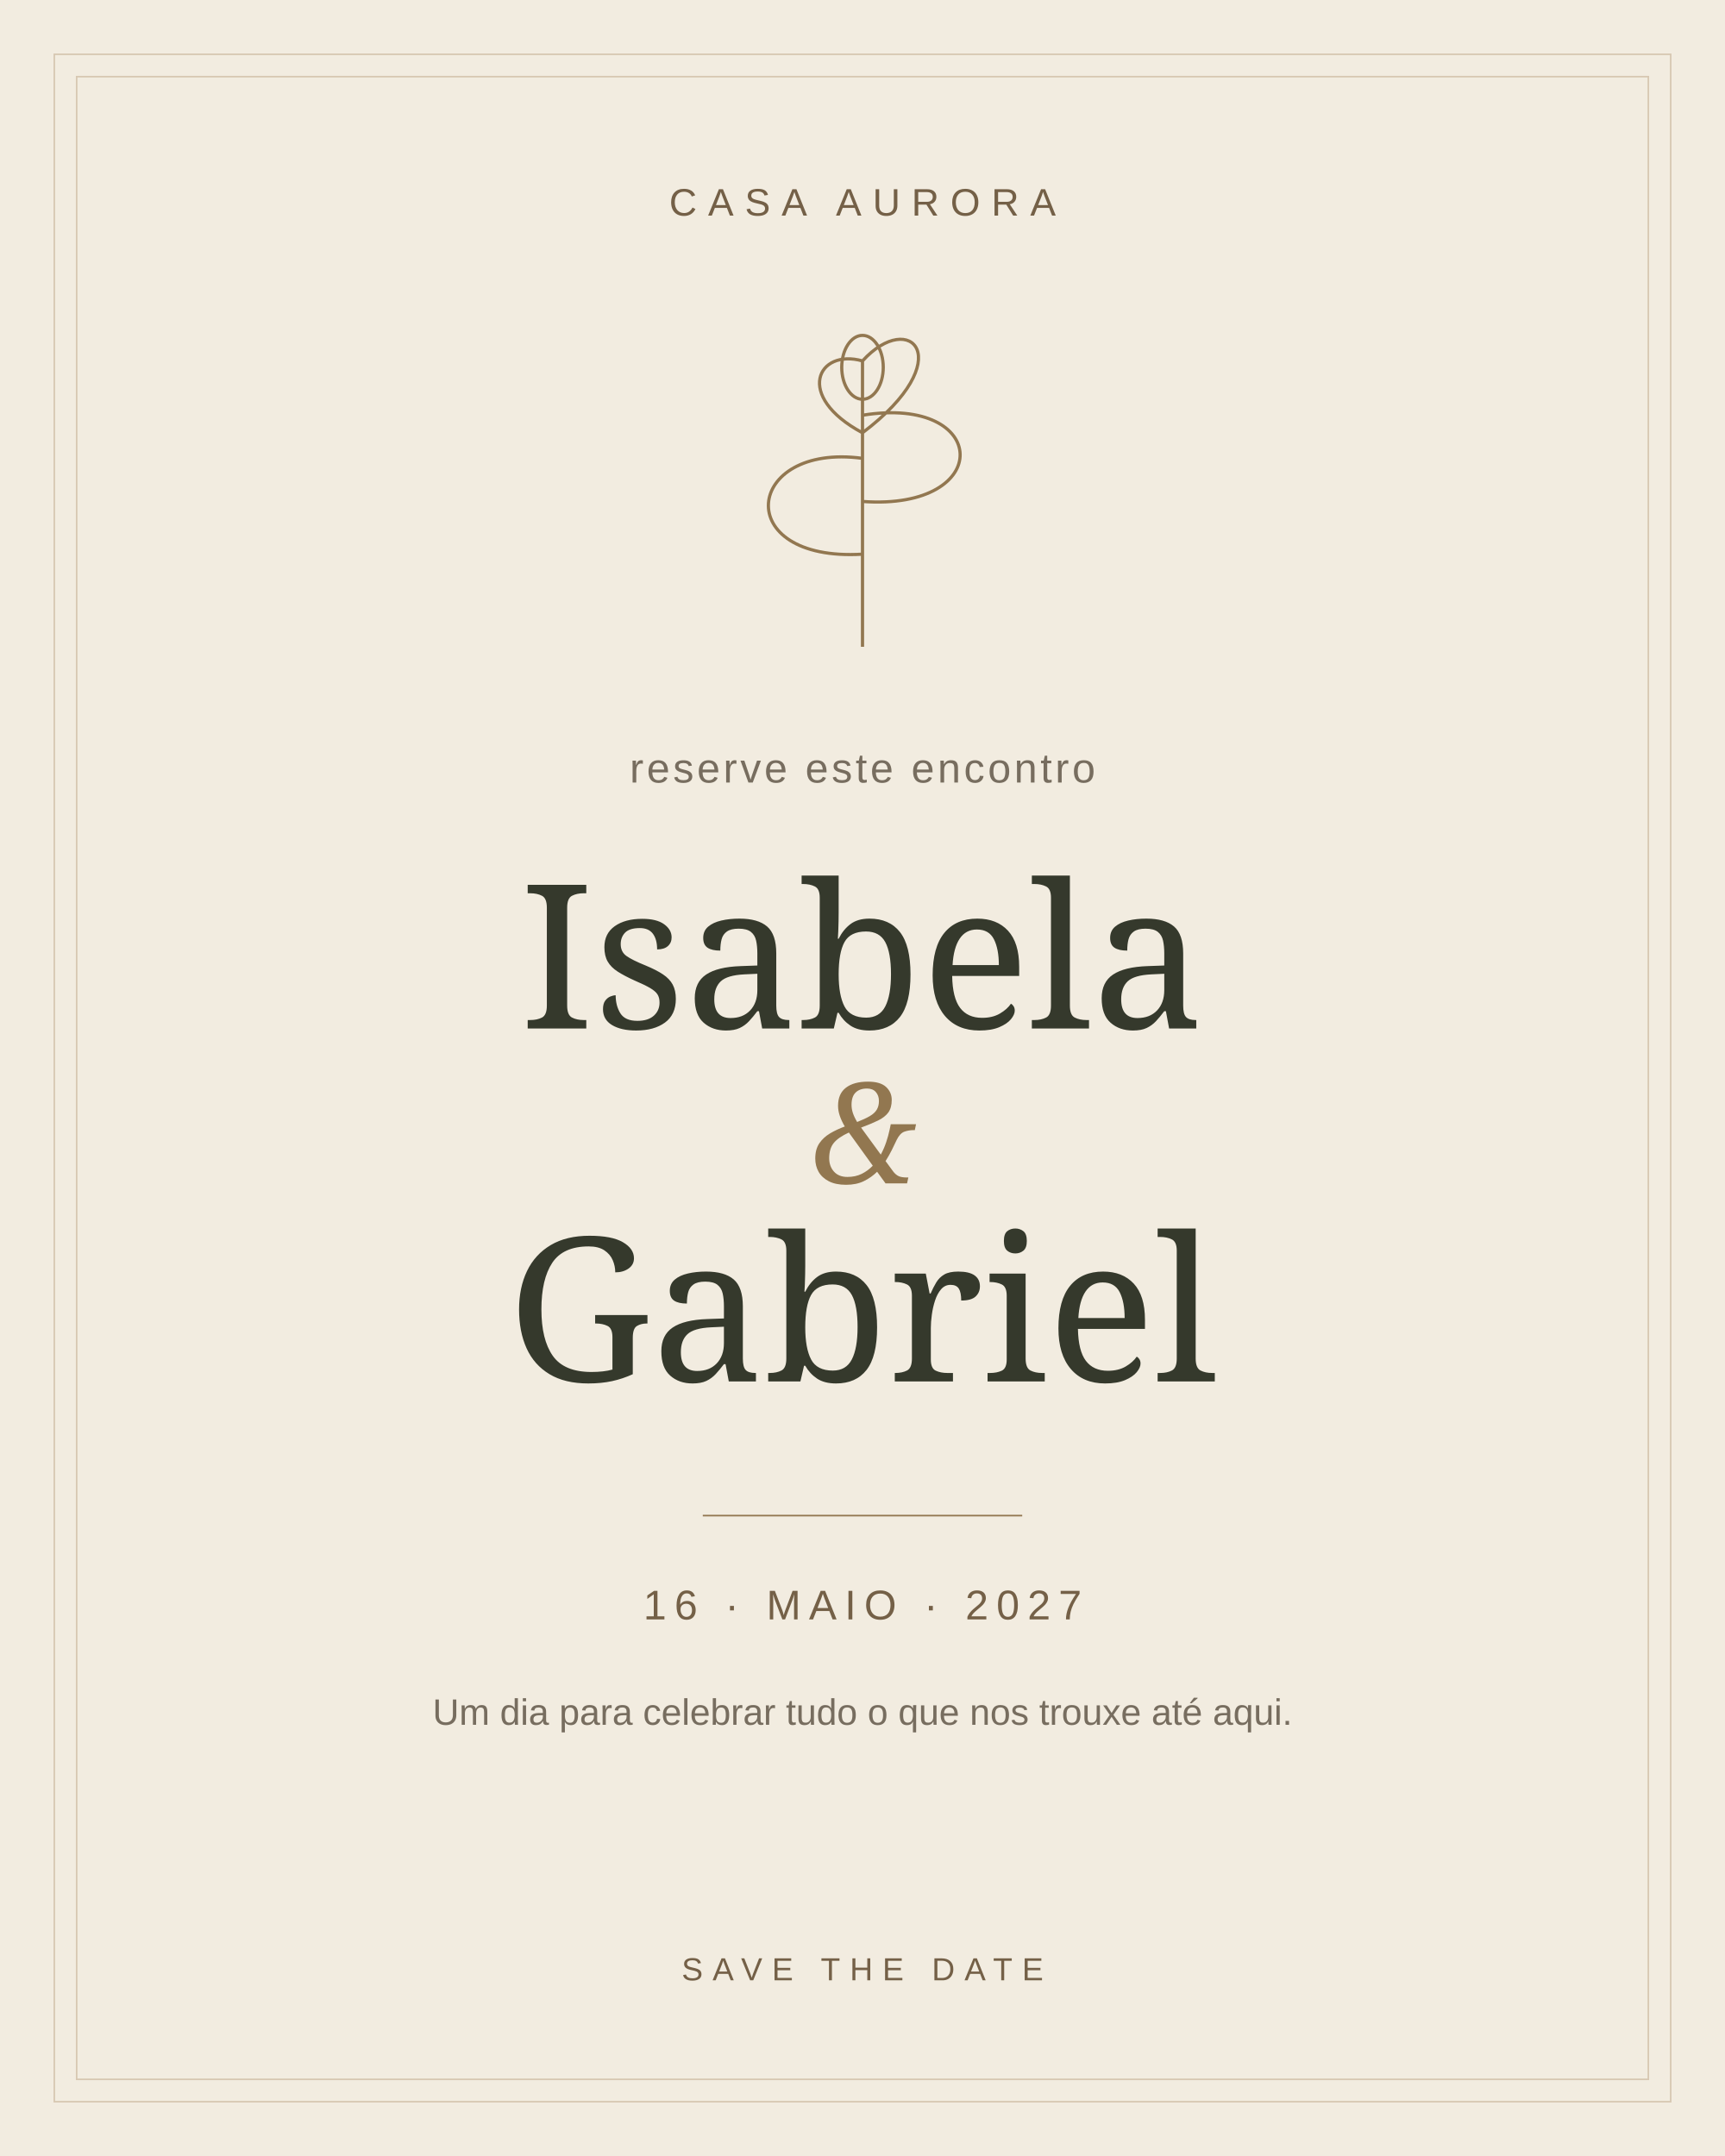
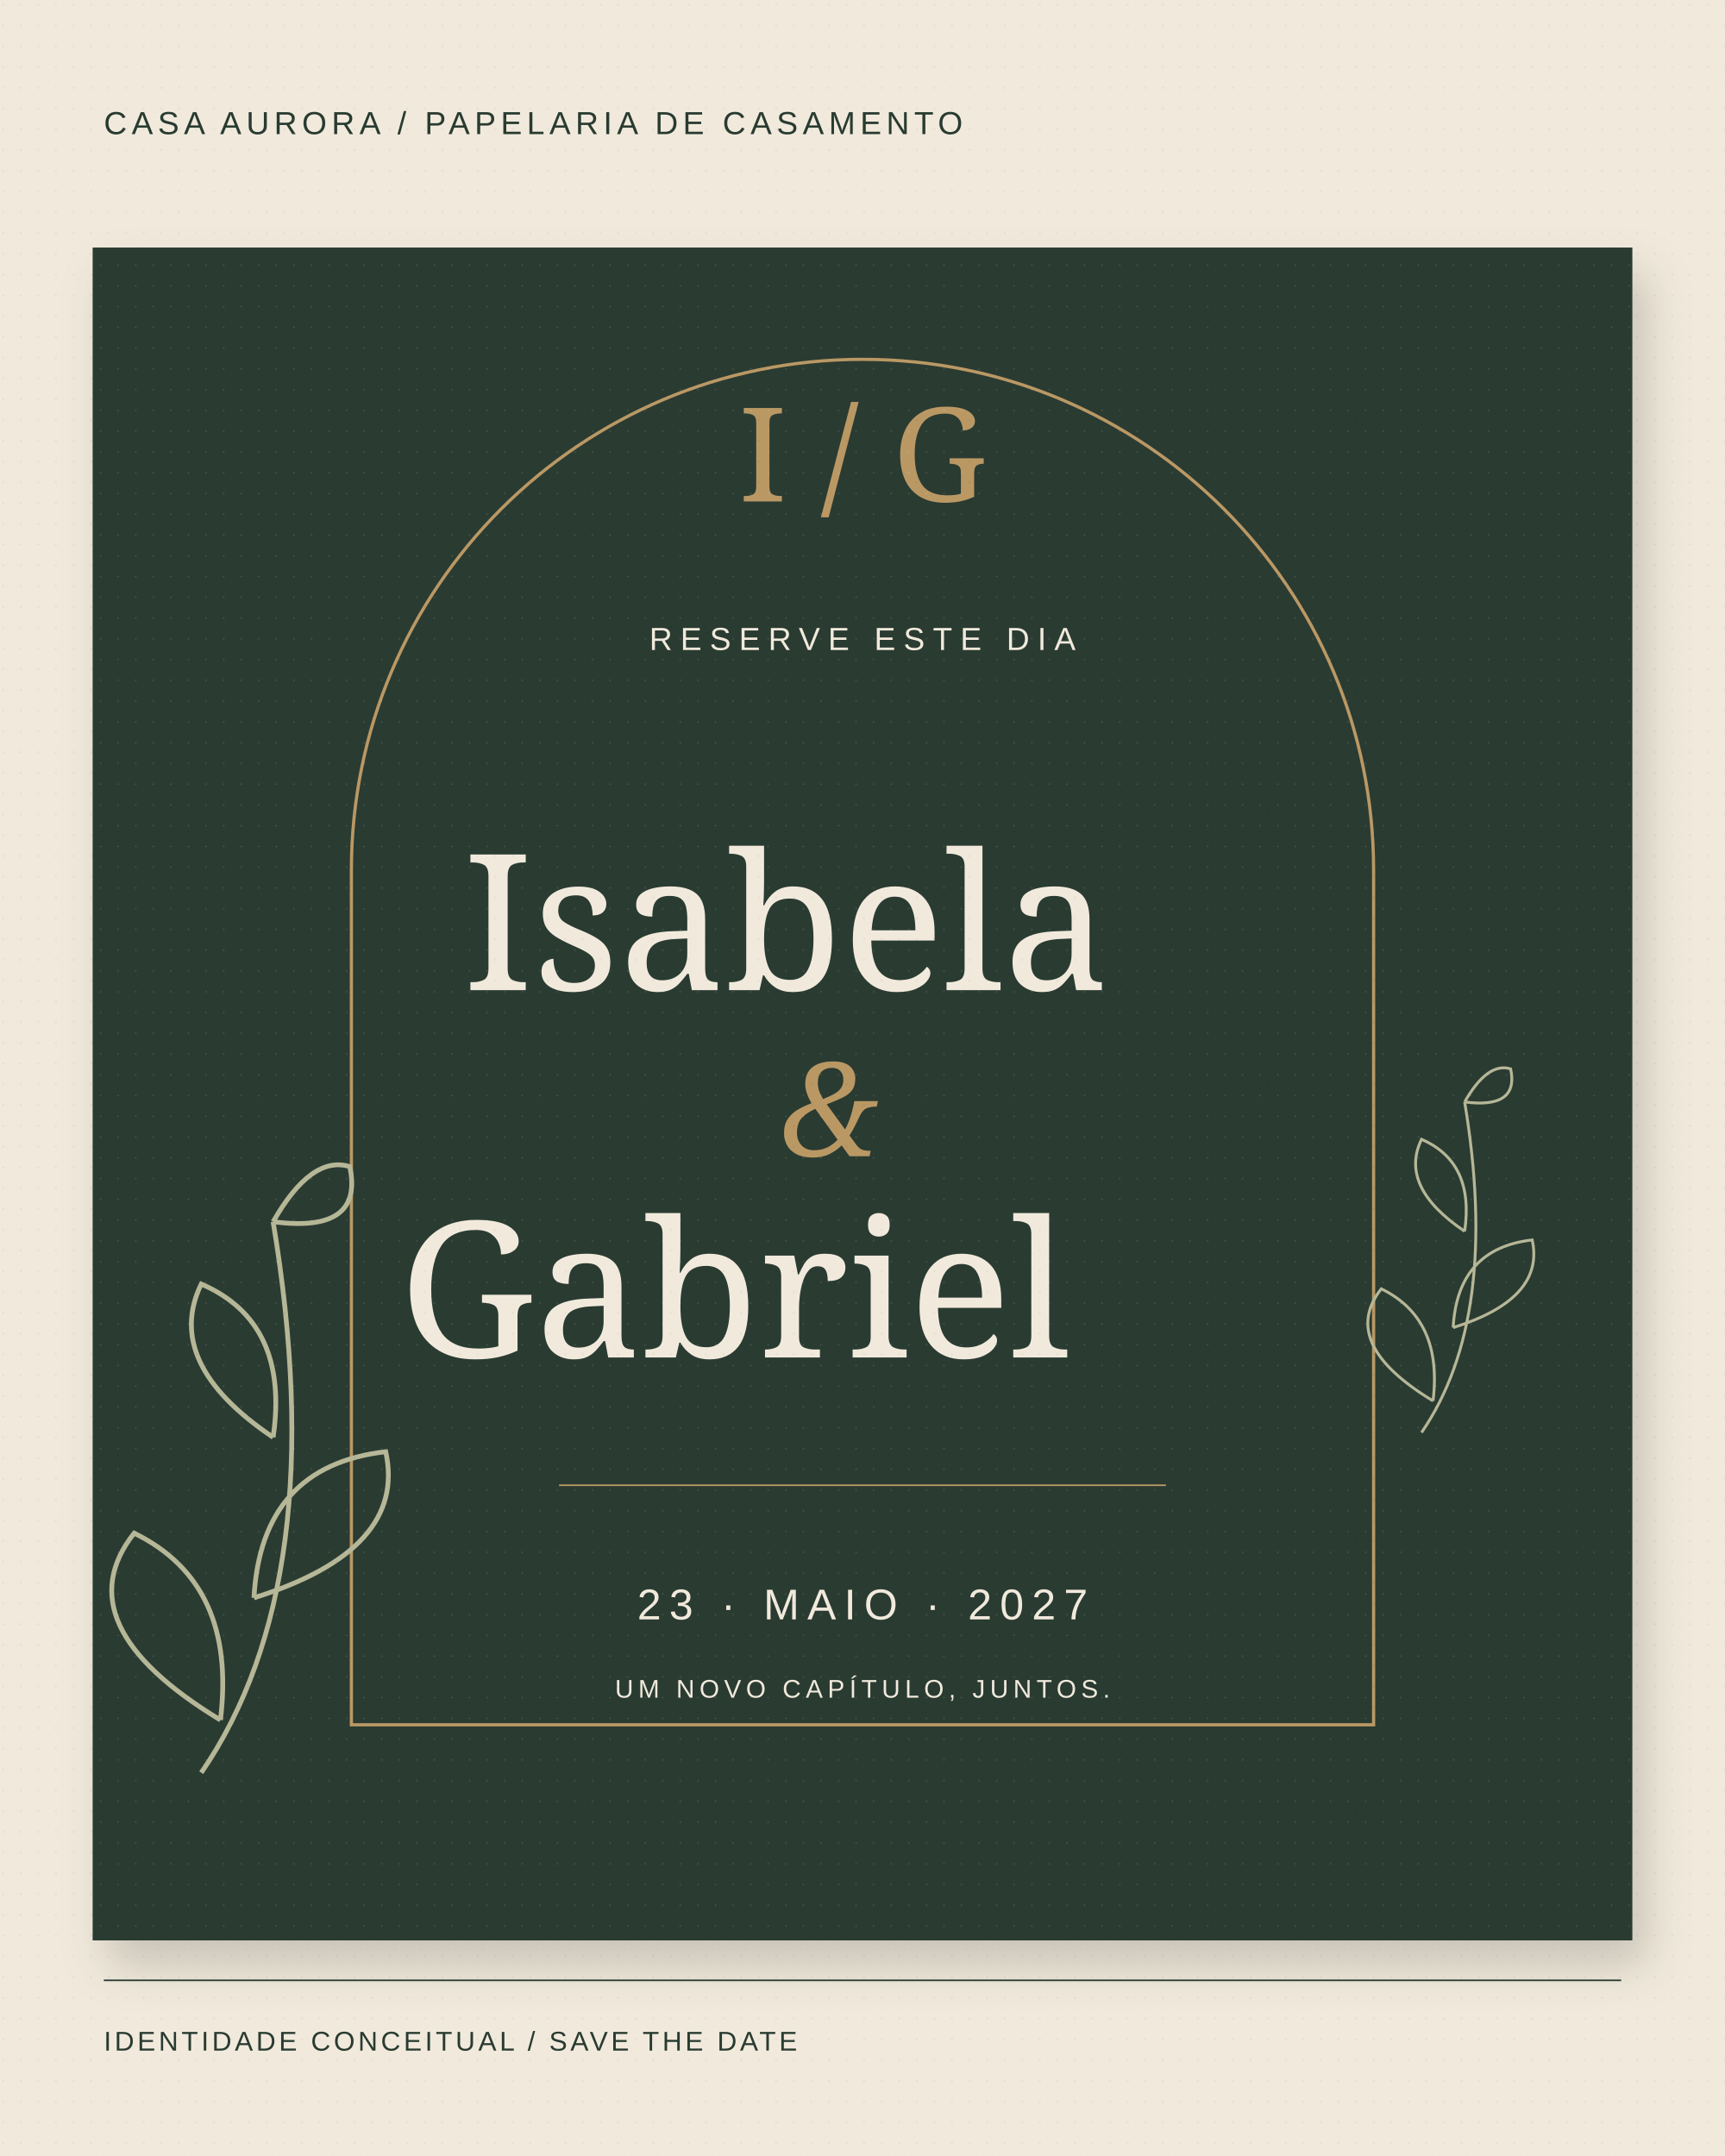
- <svg xmlns="http://www.w3.org/2000/svg" width="1080" height="1350" viewBox="0 0 1080 1350">
-   <rect width="1080" height="1350" fill="#f2ece0" />
-   <rect x="34" y="34" width="1012" height="1282" fill="none" stroke="#d7c8b2" />
-   <rect x="48" y="48" width="984" height="1254" fill="none" stroke="#d7c8b2" />
-   <text x="540" y="135" fill="#746047" font-size="24" font-family="Arial, sans-serif" text-anchor="middle" letter-spacing="7">CASA AURORA</text>
-   <g fill="none" stroke="#927750" stroke-width="2">
-     <path d="M540 405V226M540 347C457 352 466 277 540 287M540 314C623 320 620 247 540 260M540 271C497 248 512 218 540 226C570 193 601 225 540 271" />
-     <ellipse cx="540" cy="230" rx="13" ry="20" />
+ <svg xmlns="http://www.w3.org/2000/svg" width="1080" height="1350" viewBox="0 0 1080 1350" role="img">
+   <defs>
+     <pattern id="grain" width="11" height="13" patternUnits="userSpaceOnUse">
+       <circle cx="2" cy="3" r=".6" fill="#000" opacity=".06" />
+       <circle cx="8" cy="10" r=".5" fill="#fff" opacity=".15" />
+     </pattern>
+     <filter id="shadow" x="-40%" y="-40%" width="180%" height="180%">
+       <feDropShadow dx="9" dy="16" stdDeviation="14" flood-opacity=".17" />
+     </filter>
+   </defs>
+   <rect x="0" y="0" width="1080" height="1350" rx="0" fill="#f1eadc" />
+   <text x="65" y="84" fill="#293b31" font-family="Arial, sans-serif" font-size="20" font-weight="400" letter-spacing="3">CASA AURORA / PAPELARIA DE CASAMENTO</text>
+   <rect x="58" y="155" width="964" height="1060" rx="0" fill="#293b31" filter="url(#shadow)" />
+   <path d="M220 1080V545A320 320 0 0 1 860 545V1080Z" fill="none" stroke="#ba9864" stroke-width="2" />
+   <g transform="translate(126 765) scale(1.5)" fill="none" stroke="#b6b797" stroke-width="2">
+     <path d="M0 230Q55 150 30 0M8 208Q-58 168-28 130Q15 151 8 208M22 157Q86 137 77 96Q25 102 22 157M30 90Q-16 59 0 26Q37 42 30 90" />
+     <path d="M30 0Q46-28 62-23Q68 5 30 0" />
  </g>
-   <text x="540" y="490" fill="#776d5f" font-size="26" font-family="Arial, sans-serif" text-anchor="middle" letter-spacing="2">reserve este encontro</text>
-   <text x="540" y="644" fill="#35392c" font-size="126" font-family="Georgia, serif" text-anchor="middle">Isabela</text>
-   <text x="540" y="741" fill="#927750" font-size="88" font-family="Georgia, serif" text-anchor="middle" font-style="italic">&amp;</text>
-   <text x="540" y="865" fill="#35392c" font-size="126" font-family="Georgia, serif" text-anchor="middle">Gabriel</text>
-   <path d="M440 949H640" stroke="#927750" />
-   <text x="540" y="1014" fill="#746047" font-size="26" font-family="Arial, sans-serif" text-anchor="middle" letter-spacing="5">16  ·  MAIO  ·  2027</text>
-   <text x="540" y="1080" fill="#776d5f" font-size="23" font-family="Arial, sans-serif" text-anchor="middle">Um dia para celebrar tudo o que nos trouxe até aqui.</text>
-   <text x="540" y="1240" fill="#746047" font-size="20" font-family="Arial, sans-serif" text-anchor="middle" letter-spacing="6">SAVE THE DATE</text>
+   <g transform="translate(890 690) scale(0.9)" fill="none" stroke="#b6b797" stroke-width="2">
+     <path d="M0 230Q55 150 30 0M8 208Q-58 168-28 130Q15 151 8 208M22 157Q86 137 77 96Q25 102 22 157M30 90Q-16 59 0 26Q37 42 30 90" />
+     <path d="M30 0Q46-28 62-23Q68 5 30 0" />
+   </g>
+   <text x="540" y="314" fill="#ba9864" font-family="Georgia, serif" font-size="82" font-weight="400" text-anchor="middle">I / G</text>
+   <text x="540" y="407" fill="#f1eadc" font-family="Arial, sans-serif" font-size="20" font-weight="400" text-anchor="middle" letter-spacing="5">RESERVE ESTE DIA</text>
+   <text x="290" y="620" fill="#f1eadc" font-family="Georgia, serif" font-size="119" font-weight="400">Isabela</text>
+   <text x="488" y="724" fill="#ba9864" font-family="Georgia, serif" font-size="82" font-weight="400" font-style="italic">&amp;</text>
+   <text x="250" y="850" fill="#f1eadc" font-family="Georgia, serif" font-size="119" font-weight="400">Gabriel</text>
+   <path d="M350 930H730" stroke="#ba9864" />
+   <text x="540" y="1014" fill="#f1eadc" font-family="Arial, sans-serif" font-size="27" font-weight="400" text-anchor="middle" letter-spacing="5">23 · MAIO · 2027</text>
+   <text x="540" y="1063" fill="#f1eadc" font-family="Arial, sans-serif" font-size="16" font-weight="400" text-anchor="middle" letter-spacing="3">UM NOVO CAPÍTULO, JUNTOS.</text>
+   <path d="M65 1240H1015" stroke="#293b31" />
+   <text x="65" y="1284" fill="#293b31" font-family="Arial, sans-serif" font-size="17" font-weight="400" letter-spacing="2">IDENTIDADE CONCEITUAL / SAVE THE DATE</text>
+   <rect x="0" y="0" width="1080" height="1350" rx="0" fill="url(#grain)" />
</svg>
